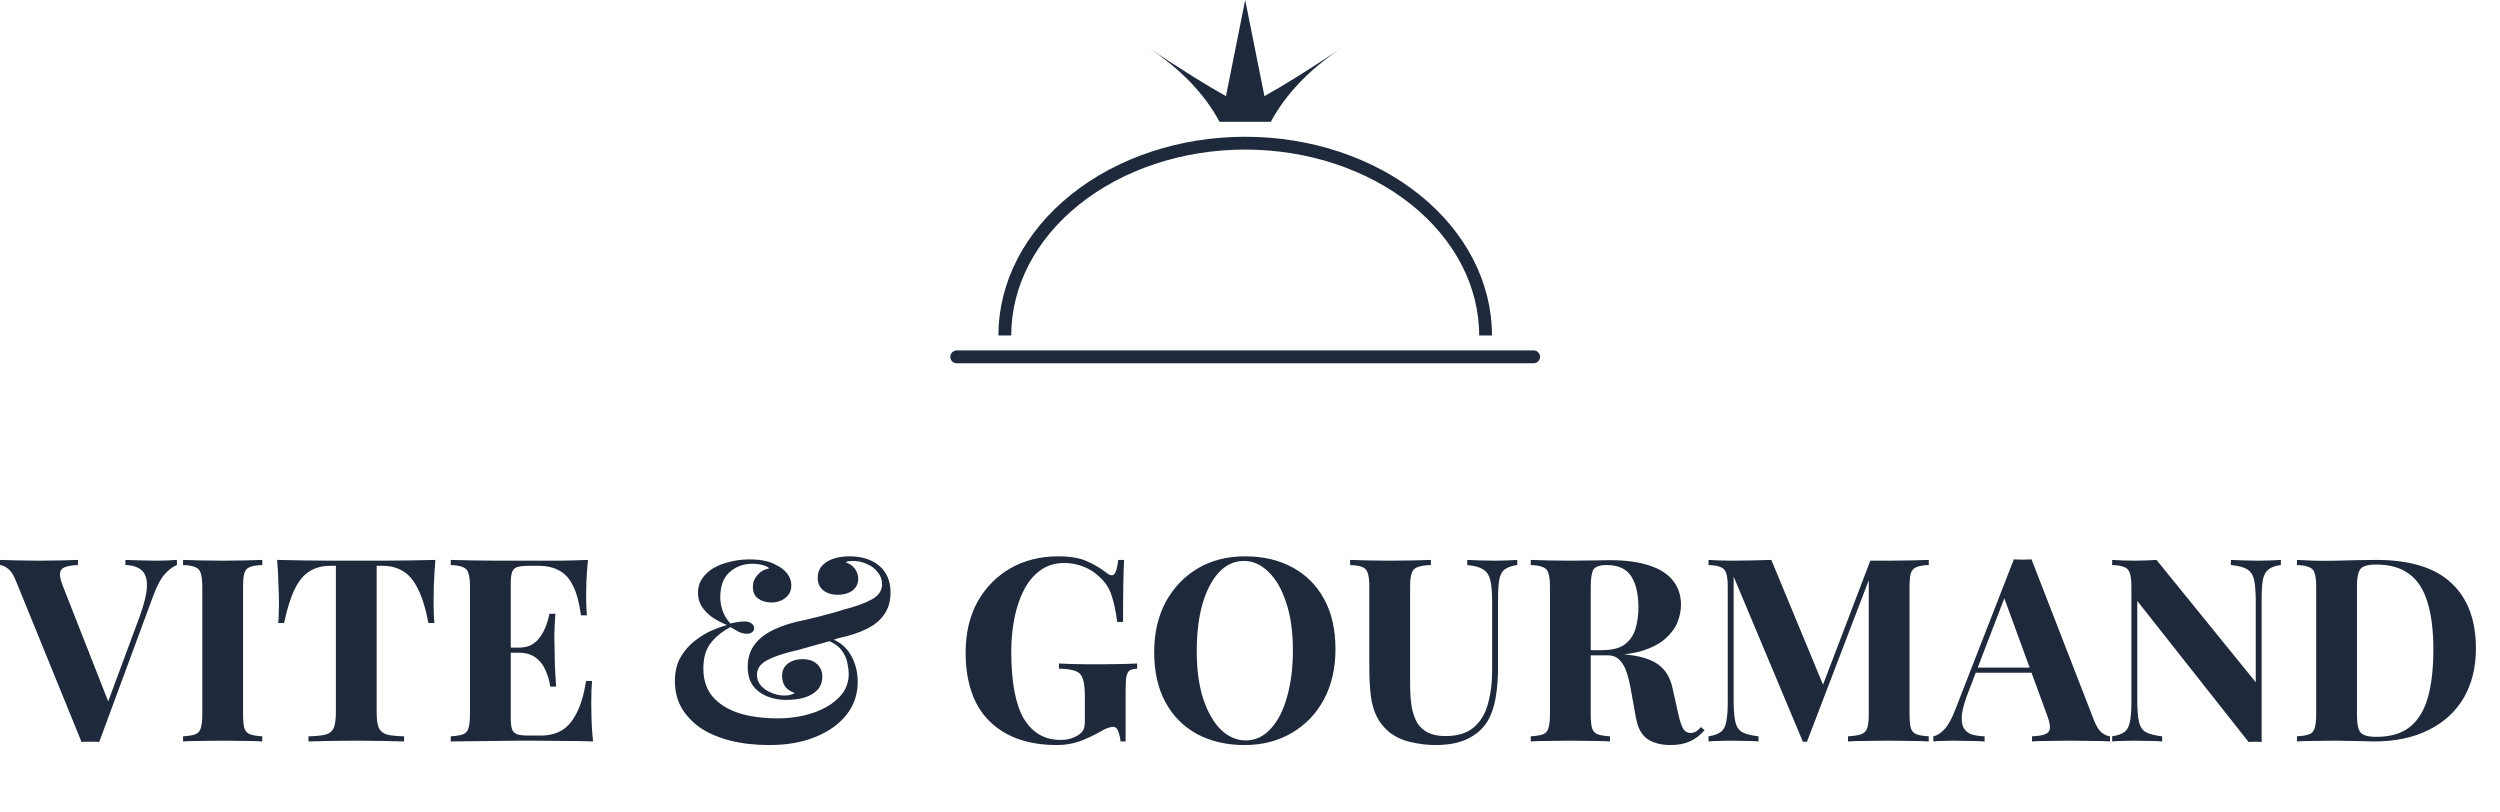
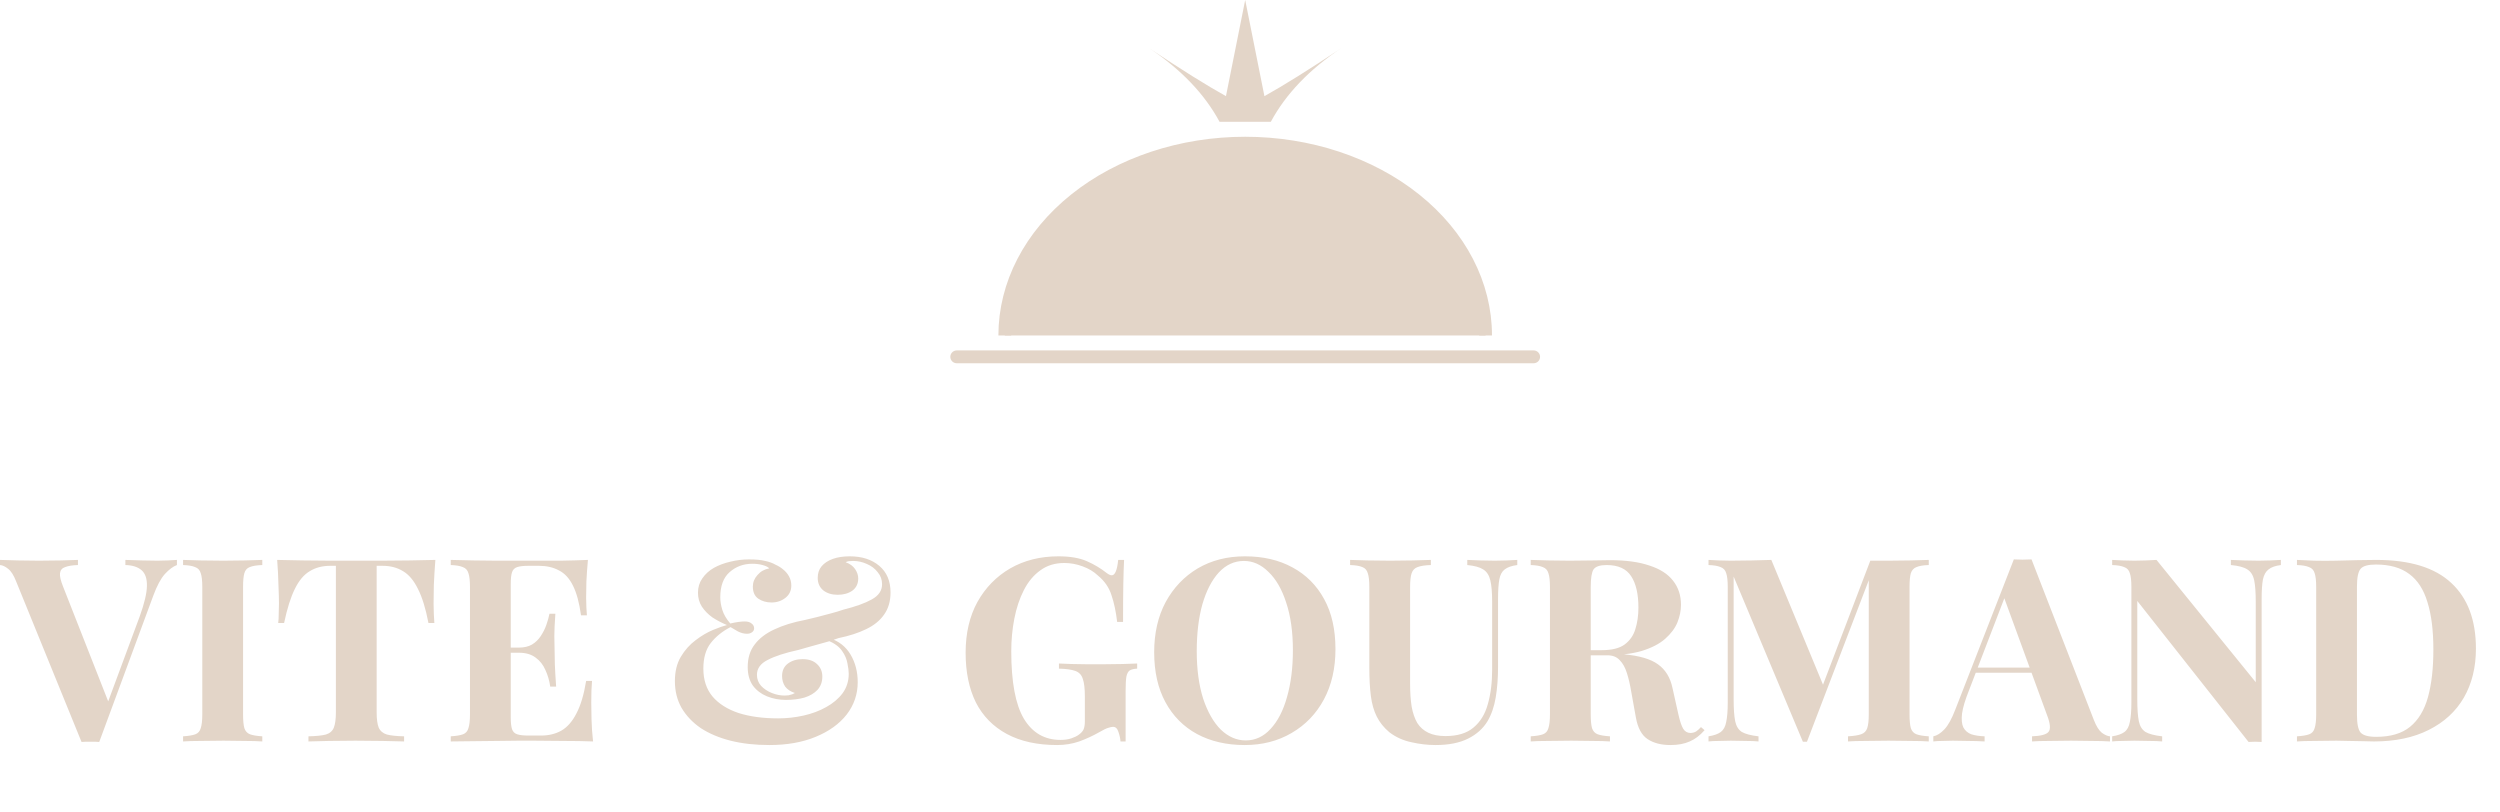
- <svg xmlns="http://www.w3.org/2000/svg" width="234" height="76" viewBox="0 0 234 76" fill="none">
-   <path d="M114.15 11.4C112.75 8.8 110.55 6.5 107.55 4.5C110.55 6.5 112.95 8 114.75 9C115.35 6 115.95 3 116.55 0C117.15 3 117.75 6 118.35 9C120.15 8 122.55 6.5 125.55 4.5C122.55 6.5 120.35 8.8 118.95 11.4H114.15Z" fill="#1E293B" />
-   <path d="M94.05 31.4C94.05 26.626 96.42 22.048 100.64 18.672C104.859 15.296 110.582 13.4 116.55 13.4C122.517 13.4 128.24 15.296 132.46 18.672C136.679 22.048 139.05 26.626 139.05 31.4" stroke="#1E293B" stroke-width="1.2" />
-   <path d="M89.55 33.4H143.55" stroke="#1E293B" stroke-width="1.2" stroke-linecap="round" />
-   <path d="M16.56 52.408V52.888C16.208 53.016 15.832 53.296 15.432 53.728C15.048 54.16 14.688 54.832 14.352 55.744L9.288 69.448C9.16 69.432 9.024 69.424 8.88 69.424C8.736 69.424 8.592 69.424 8.448 69.424C8.32 69.424 8.184 69.424 8.04 69.424C7.896 69.424 7.76 69.432 7.632 69.448L1.512 54.424C1.288 53.848 1.04 53.456 0.768 53.248C0.496 53.024 0.24 52.904 -3.61353e-05 52.888V52.408C0.48 52.424 1.04 52.44 1.68 52.456C2.336 52.472 2.992 52.48 3.648 52.48C4.384 52.48 5.072 52.472 5.712 52.456C6.368 52.44 6.896 52.424 7.296 52.408V52.888C6.784 52.904 6.384 52.968 6.096 53.08C5.808 53.176 5.648 53.368 5.616 53.656C5.584 53.928 5.68 54.344 5.904 54.904L10.272 66.016L9.768 66.616L13.08 57.688C13.512 56.488 13.736 55.544 13.752 54.856C13.768 54.168 13.6 53.672 13.248 53.368C12.896 53.064 12.392 52.904 11.736 52.888V52.408C12.28 52.424 12.792 52.44 13.272 52.456C13.752 52.472 14.24 52.48 14.736 52.48C15.088 52.48 15.416 52.472 15.72 52.456C16.04 52.44 16.32 52.424 16.56 52.408ZM24.551 52.408V52.888C24.039 52.904 23.647 52.968 23.375 53.08C23.119 53.176 22.951 53.368 22.871 53.656C22.791 53.928 22.751 54.36 22.751 54.952V66.856C22.751 67.432 22.791 67.864 22.871 68.152C22.967 68.44 23.143 68.632 23.399 68.728C23.655 68.824 24.039 68.888 24.551 68.92V69.4C24.119 69.368 23.575 69.352 22.919 69.352C22.263 69.336 21.599 69.328 20.927 69.328C20.143 69.328 19.415 69.336 18.743 69.352C18.087 69.352 17.551 69.368 17.135 69.4V68.92C17.647 68.888 18.031 68.824 18.287 68.728C18.543 68.632 18.711 68.44 18.791 68.152C18.887 67.864 18.935 67.432 18.935 66.856V54.952C18.935 54.36 18.887 53.928 18.791 53.656C18.711 53.368 18.535 53.176 18.263 53.08C18.007 52.968 17.631 52.904 17.135 52.888V52.408C17.551 52.424 18.087 52.44 18.743 52.456C19.415 52.472 20.143 52.48 20.927 52.48C21.599 52.48 22.263 52.472 22.919 52.456C23.575 52.44 24.119 52.424 24.551 52.408ZM40.751 52.408C40.687 53.224 40.639 54.008 40.607 54.76C40.591 55.512 40.583 56.088 40.583 56.488C40.583 56.84 40.591 57.176 40.607 57.496C40.623 57.816 40.639 58.088 40.655 58.312H40.103C39.847 56.968 39.519 55.904 39.119 55.12C38.735 54.336 38.271 53.784 37.727 53.464C37.183 53.128 36.543 52.96 35.807 52.96H35.255V66.664C35.255 67.304 35.319 67.784 35.447 68.104C35.591 68.424 35.847 68.64 36.215 68.752C36.583 68.848 37.119 68.904 37.823 68.92V69.4C37.327 69.384 36.663 69.368 35.831 69.352C35.015 69.336 34.159 69.328 33.263 69.328C32.383 69.328 31.551 69.336 30.767 69.352C29.983 69.368 29.351 69.384 28.871 69.4V68.92C29.591 68.904 30.135 68.848 30.503 68.752C30.871 68.64 31.119 68.424 31.247 68.104C31.375 67.784 31.439 67.304 31.439 66.664V52.96H30.911C30.175 52.96 29.535 53.128 28.991 53.464C28.447 53.784 27.983 54.336 27.599 55.12C27.215 55.888 26.879 56.952 26.591 58.312H26.039C26.071 58.088 26.087 57.816 26.087 57.496C26.103 57.176 26.111 56.84 26.111 56.488C26.111 56.088 26.095 55.512 26.063 54.76C26.047 54.008 26.007 53.224 25.943 52.408C26.679 52.424 27.479 52.44 28.343 52.456C29.223 52.472 30.103 52.48 30.983 52.48C31.863 52.48 32.655 52.48 33.359 52.48C34.079 52.48 34.871 52.48 35.735 52.48C36.615 52.48 37.495 52.472 38.375 52.456C39.255 52.44 40.047 52.424 40.751 52.408ZM55.03 52.408C54.966 53.112 54.918 53.792 54.886 54.448C54.87 55.104 54.862 55.608 54.862 55.96C54.862 56.28 54.87 56.584 54.886 56.872C54.902 57.16 54.918 57.4 54.934 57.592H54.382C54.222 56.424 53.974 55.504 53.638 54.832C53.302 54.144 52.862 53.664 52.318 53.392C51.79 53.104 51.166 52.96 50.446 52.96H49.462C48.998 52.96 48.646 53 48.406 53.08C48.166 53.16 48.006 53.32 47.926 53.56C47.846 53.8 47.806 54.168 47.806 54.664V67.144C47.806 67.64 47.846 68.008 47.926 68.248C48.006 68.488 48.166 68.648 48.406 68.728C48.646 68.808 48.998 68.848 49.462 68.848H50.638C51.358 68.848 51.99 68.696 52.534 68.392C53.094 68.072 53.566 67.536 53.95 66.784C54.35 66.032 54.654 65.016 54.862 63.736H55.414C55.366 64.248 55.342 64.92 55.342 65.752C55.342 66.12 55.35 66.64 55.366 67.312C55.382 67.984 55.43 68.68 55.51 69.4C54.694 69.368 53.774 69.352 52.75 69.352C51.726 69.336 50.814 69.328 50.014 69.328C49.614 69.328 49.102 69.328 48.478 69.328C47.854 69.328 47.182 69.336 46.462 69.352C45.742 69.352 45.014 69.36 44.278 69.376C43.542 69.376 42.846 69.384 42.19 69.4V68.92C42.702 68.888 43.086 68.824 43.342 68.728C43.598 68.632 43.766 68.44 43.846 68.152C43.942 67.864 43.99 67.432 43.99 66.856V54.952C43.99 54.36 43.942 53.928 43.846 53.656C43.766 53.368 43.59 53.176 43.318 53.08C43.062 52.968 42.686 52.904 42.19 52.888V52.408C42.846 52.424 43.542 52.44 44.278 52.456C45.014 52.456 45.742 52.464 46.462 52.48C47.182 52.48 47.854 52.48 48.478 52.48C49.102 52.48 49.614 52.48 50.014 52.48C50.75 52.48 51.582 52.48 52.51 52.48C53.454 52.464 54.294 52.44 55.03 52.408ZM51.286 60.616C51.286 60.616 51.286 60.696 51.286 60.856C51.286 61.016 51.286 61.096 51.286 61.096H47.086C47.086 61.096 47.086 61.016 47.086 60.856C47.086 60.696 47.086 60.616 47.086 60.616H51.286ZM51.982 57.448C51.918 58.36 51.886 59.056 51.886 59.536C51.902 60.016 51.91 60.456 51.91 60.856C51.91 61.256 51.918 61.696 51.934 62.176C51.95 62.656 51.99 63.352 52.054 64.264H51.502C51.422 63.704 51.27 63.184 51.046 62.704C50.838 62.224 50.534 61.84 50.134 61.552C49.734 61.248 49.214 61.096 48.574 61.096V60.616C49.054 60.616 49.462 60.52 49.798 60.328C50.134 60.12 50.406 59.856 50.614 59.536C50.838 59.2 51.014 58.848 51.142 58.48C51.27 58.112 51.366 57.768 51.43 57.448H51.982ZM70.106 52.36C70.73 52.36 71.234 52.408 71.618 52.504C72.002 52.584 72.33 52.704 72.602 52.864C72.858 52.976 73.09 53.12 73.298 53.296C73.522 53.472 73.706 53.688 73.85 53.944C73.994 54.2 74.066 54.488 74.066 54.808C74.066 55.288 73.882 55.672 73.514 55.96C73.146 56.248 72.714 56.392 72.218 56.392C71.738 56.392 71.322 56.272 70.97 56.032C70.634 55.792 70.466 55.416 70.466 54.904C70.466 54.504 70.61 54.144 70.898 53.824C71.186 53.488 71.554 53.28 72.002 53.2C71.89 53.072 71.682 52.968 71.378 52.888C71.09 52.808 70.77 52.768 70.418 52.768C69.586 52.768 68.874 53.032 68.282 53.56C67.706 54.072 67.418 54.856 67.418 55.912C67.418 56.28 67.482 56.672 67.61 57.088C67.738 57.504 67.986 57.928 68.354 58.36C68.626 58.296 68.874 58.248 69.098 58.216C69.338 58.184 69.538 58.168 69.698 58.168C69.986 58.168 70.202 58.232 70.346 58.36C70.506 58.472 70.586 58.624 70.586 58.816C70.586 58.96 70.522 59.08 70.394 59.176C70.266 59.272 70.106 59.32 69.914 59.32C69.642 59.32 69.362 59.248 69.074 59.104C68.786 58.944 68.554 58.808 68.378 58.696C67.626 59.08 67.01 59.576 66.53 60.184C66.066 60.776 65.834 61.576 65.834 62.584C65.834 63.64 66.122 64.512 66.698 65.2C67.274 65.872 68.082 66.384 69.122 66.736C70.178 67.072 71.418 67.24 72.842 67.24C73.642 67.24 74.434 67.152 75.218 66.976C76.002 66.8 76.706 66.536 77.33 66.184C77.97 65.832 78.482 65.4 78.866 64.888C79.25 64.36 79.442 63.752 79.442 63.064C79.442 62.808 79.402 62.488 79.322 62.104C79.258 61.704 79.09 61.312 78.818 60.928C78.546 60.528 78.098 60.2 77.474 59.944L77.642 59.728C78.506 60 79.162 60.512 79.61 61.264C80.058 62.016 80.282 62.88 80.282 63.856C80.282 64.976 79.938 65.984 79.25 66.88C78.562 67.76 77.594 68.456 76.346 68.968C75.114 69.48 73.666 69.736 72.002 69.736C70.674 69.736 69.466 69.6 68.378 69.328C67.306 69.056 66.378 68.664 65.594 68.152C64.826 67.624 64.226 66.992 63.794 66.256C63.378 65.52 63.17 64.688 63.17 63.76C63.17 62.864 63.354 62.104 63.722 61.48C64.106 60.84 64.57 60.32 65.114 59.92C65.658 59.504 66.202 59.184 66.746 58.96C67.29 58.736 67.722 58.584 68.042 58.504C67.546 58.296 67.09 58.056 66.674 57.784C66.274 57.496 65.946 57.16 65.69 56.776C65.45 56.392 65.33 55.96 65.33 55.48C65.33 54.968 65.466 54.52 65.738 54.136C66.01 53.736 66.37 53.408 66.818 53.152C67.282 52.896 67.794 52.704 68.354 52.576C68.93 52.432 69.514 52.36 70.106 52.36ZM79.538 52.072C80.674 52.072 81.594 52.368 82.298 52.96C83.002 53.552 83.354 54.384 83.354 55.456C83.354 56.272 83.154 56.96 82.754 57.52C82.37 58.08 81.81 58.536 81.074 58.888C80.354 59.24 79.49 59.52 78.482 59.728C78.258 59.808 77.978 59.904 77.642 60.016C77.306 60.112 76.962 60.208 76.61 60.304C76.258 60.4 75.914 60.496 75.578 60.592C75.258 60.688 74.978 60.768 74.738 60.832C73.49 61.104 72.53 61.416 71.858 61.768C71.186 62.104 70.85 62.568 70.85 63.16C70.85 63.56 70.978 63.904 71.234 64.192C71.506 64.48 71.842 64.704 72.242 64.864C72.642 65.024 73.042 65.104 73.442 65.104C73.554 65.104 73.674 65.096 73.802 65.08C73.93 65.048 74.05 65.016 74.162 64.984C74.274 64.936 74.354 64.896 74.402 64.864C74.002 64.736 73.698 64.536 73.49 64.264C73.298 63.976 73.202 63.648 73.202 63.28C73.202 62.768 73.386 62.376 73.754 62.104C74.122 61.832 74.578 61.696 75.122 61.696C75.698 61.696 76.146 61.848 76.466 62.152C76.802 62.456 76.97 62.848 76.97 63.328C76.97 63.824 76.818 64.24 76.514 64.576C76.21 64.896 75.802 65.136 75.29 65.296C74.778 65.44 74.202 65.512 73.562 65.512C72.938 65.512 72.346 65.4 71.786 65.176C71.242 64.952 70.802 64.616 70.466 64.168C70.146 63.704 69.986 63.128 69.986 62.44C69.986 61.592 70.202 60.888 70.634 60.328C71.066 59.752 71.682 59.28 72.482 58.912C73.298 58.528 74.258 58.232 75.362 58.024C75.698 57.944 76.066 57.856 76.466 57.76C76.882 57.648 77.306 57.536 77.738 57.424C78.17 57.312 78.57 57.192 78.938 57.064C80.09 56.776 80.978 56.456 81.602 56.104C82.242 55.752 82.562 55.28 82.562 54.688C82.562 54.256 82.426 53.88 82.154 53.56C81.898 53.224 81.562 52.968 81.146 52.792C80.73 52.6 80.298 52.504 79.85 52.504C79.706 52.504 79.57 52.512 79.442 52.528C79.33 52.544 79.234 52.576 79.154 52.624C79.554 52.768 79.85 52.984 80.042 53.272C80.234 53.56 80.33 53.848 80.33 54.136C80.33 54.632 80.146 55.016 79.778 55.288C79.41 55.544 78.954 55.672 78.41 55.672C77.866 55.672 77.418 55.536 77.066 55.264C76.714 54.976 76.538 54.584 76.538 54.088C76.538 53.656 76.658 53.296 76.898 53.008C77.154 52.704 77.506 52.472 77.954 52.312C78.402 52.152 78.93 52.072 79.538 52.072ZM99.07 52.072C100.158 52.072 101.046 52.224 101.734 52.528C102.422 52.832 103.038 53.2 103.582 53.632C103.774 53.776 103.934 53.848 104.062 53.848C104.366 53.848 104.566 53.368 104.662 52.408H105.214C105.182 53.032 105.158 53.792 105.142 54.688C105.126 55.568 105.118 56.744 105.118 58.216H104.566C104.454 57.256 104.278 56.424 104.038 55.72C103.814 55 103.39 54.384 102.766 53.872C102.382 53.504 101.902 53.216 101.326 53.008C100.766 52.8 100.198 52.696 99.623 52.696C98.743 52.696 97.99 52.928 97.367 53.392C96.743 53.84 96.231 54.456 95.831 55.24C95.43 56.024 95.135 56.912 94.942 57.904C94.751 58.88 94.654 59.896 94.654 60.952C94.654 63.832 95.046 65.936 95.831 67.264C96.63 68.592 97.775 69.256 99.263 69.256C99.647 69.256 99.983 69.208 100.27 69.112C100.558 69.016 100.79 68.904 100.966 68.776C101.19 68.616 101.342 68.448 101.422 68.272C101.502 68.08 101.542 67.832 101.542 67.528V65.176C101.542 64.44 101.478 63.896 101.35 63.544C101.238 63.176 101.006 62.928 100.654 62.8C100.302 62.672 99.79 62.6 99.118 62.584V62.104C99.454 62.12 99.855 62.136 100.318 62.152C100.798 62.152 101.294 62.16 101.806 62.176C102.318 62.176 102.79 62.176 103.222 62.176C103.894 62.176 104.51 62.168 105.07 62.152C105.63 62.136 106.086 62.12 106.438 62.104V62.584C106.134 62.6 105.902 62.656 105.742 62.752C105.598 62.848 105.494 63.04 105.43 63.328C105.382 63.616 105.358 64.056 105.358 64.648V69.4H104.878C104.862 69.128 104.798 68.832 104.686 68.512C104.59 68.192 104.422 68.032 104.182 68.032C104.07 68.032 103.918 68.064 103.726 68.128C103.55 68.176 103.27 68.312 102.886 68.536C102.294 68.872 101.67 69.16 101.014 69.4C100.358 69.624 99.671 69.736 98.951 69.736C97.094 69.736 95.526 69.392 94.246 68.704C92.966 68.016 91.999 67.032 91.343 65.752C90.703 64.456 90.382 62.904 90.382 61.096C90.382 59.272 90.751 57.688 91.487 56.344C92.239 55 93.263 53.952 94.558 53.2C95.871 52.448 97.374 52.072 99.07 52.072ZM116.527 52.072C118.223 52.072 119.703 52.416 120.967 53.104C122.247 53.792 123.239 54.784 123.943 56.08C124.647 57.36 124.999 58.92 124.999 60.76C124.999 62.552 124.639 64.12 123.919 65.464C123.199 66.808 122.191 67.856 120.895 68.608C119.615 69.36 118.151 69.736 116.503 69.736C114.807 69.736 113.319 69.392 112.039 68.704C110.775 68.016 109.791 67.024 109.087 65.728C108.383 64.432 108.031 62.872 108.031 61.048C108.031 59.256 108.391 57.688 109.111 56.344C109.847 55 110.847 53.952 112.111 53.2C113.391 52.448 114.863 52.072 116.527 52.072ZM116.431 52.504C115.535 52.504 114.751 52.864 114.079 53.584C113.423 54.304 112.911 55.296 112.543 56.56C112.191 57.824 112.015 59.288 112.015 60.952C112.015 62.648 112.215 64.128 112.615 65.392C113.031 66.64 113.583 67.608 114.271 68.296C114.975 68.968 115.751 69.304 116.599 69.304C117.495 69.304 118.271 68.944 118.927 68.224C119.599 67.504 120.111 66.512 120.463 65.248C120.831 63.968 121.015 62.504 121.015 60.856C121.015 59.144 120.807 57.664 120.391 56.416C119.991 55.168 119.439 54.208 118.735 53.536C118.047 52.848 117.279 52.504 116.431 52.504ZM142.017 52.408V52.888C141.505 52.952 141.113 53.088 140.841 53.296C140.585 53.488 140.417 53.8 140.337 54.232C140.257 54.664 140.217 55.272 140.217 56.056V62.416C140.217 63.456 140.145 64.408 140.001 65.272C139.857 66.136 139.601 66.88 139.233 67.504C138.817 68.192 138.209 68.736 137.409 69.136C136.609 69.536 135.593 69.736 134.361 69.736C133.625 69.736 132.873 69.648 132.105 69.472C131.337 69.312 130.649 69 130.041 68.536C129.529 68.104 129.137 67.616 128.865 67.072C128.593 66.528 128.409 65.888 128.313 65.152C128.217 64.4 128.169 63.512 128.169 62.488V54.952C128.169 54.36 128.121 53.928 128.025 53.656C127.945 53.368 127.777 53.176 127.521 53.08C127.265 52.968 126.881 52.904 126.369 52.888V52.408C126.769 52.424 127.305 52.44 127.977 52.456C128.665 52.472 129.377 52.48 130.113 52.48C130.849 52.48 131.553 52.472 132.225 52.456C132.913 52.44 133.481 52.424 133.929 52.408V52.888C133.385 52.904 132.969 52.968 132.681 53.08C132.409 53.176 132.225 53.368 132.129 53.656C132.033 53.928 131.985 54.36 131.985 54.952V64C131.985 64.8 132.033 65.512 132.129 66.136C132.241 66.744 132.417 67.256 132.657 67.672C132.913 68.072 133.257 68.376 133.689 68.584C134.121 68.792 134.657 68.896 135.297 68.896C136.417 68.896 137.289 68.632 137.913 68.104C138.553 67.576 139.001 66.848 139.257 65.92C139.529 64.976 139.665 63.896 139.665 62.68V56.344C139.665 55.464 139.609 54.792 139.497 54.328C139.385 53.848 139.161 53.504 138.825 53.296C138.505 53.088 138.009 52.952 137.337 52.888V52.408C137.641 52.424 138.041 52.44 138.537 52.456C139.033 52.472 139.497 52.48 139.929 52.48C140.313 52.48 140.689 52.472 141.057 52.456C141.441 52.44 141.761 52.424 142.017 52.408ZM143.276 52.408C143.676 52.424 144.212 52.44 144.884 52.456C145.572 52.472 146.252 52.48 146.924 52.48C147.692 52.48 148.436 52.472 149.156 52.456C149.876 52.44 150.388 52.432 150.692 52.432C152.18 52.432 153.412 52.6 154.388 52.936C155.38 53.256 156.116 53.728 156.596 54.352C157.092 54.976 157.34 55.728 157.34 56.608C157.34 57.152 157.228 57.704 157.004 58.264C156.78 58.808 156.396 59.32 155.852 59.8C155.324 60.264 154.596 60.64 153.668 60.928C152.74 61.2 151.572 61.336 150.164 61.336H147.86V60.856H149.924C150.868 60.856 151.58 60.68 152.06 60.328C152.556 59.96 152.892 59.48 153.068 58.888C153.26 58.28 153.356 57.608 153.356 56.872C153.356 55.608 153.132 54.632 152.684 53.944C152.236 53.24 151.468 52.888 150.38 52.888C149.756 52.888 149.348 53.024 149.156 53.296C148.98 53.568 148.892 54.12 148.892 54.952V66.856C148.892 67.432 148.932 67.864 149.012 68.152C149.108 68.44 149.284 68.632 149.54 68.728C149.796 68.824 150.18 68.888 150.692 68.92V69.4C150.26 69.368 149.716 69.352 149.06 69.352C148.404 69.336 147.74 69.328 147.068 69.328C146.3 69.328 145.572 69.336 144.884 69.352C144.212 69.352 143.676 69.368 143.276 69.4V68.92C143.788 68.888 144.172 68.824 144.428 68.728C144.684 68.632 144.852 68.44 144.932 68.152C145.028 67.864 145.076 67.432 145.076 66.856V54.952C145.076 54.36 145.028 53.928 144.932 53.656C144.852 53.368 144.676 53.176 144.404 53.08C144.148 52.968 143.772 52.904 143.276 52.888V52.408ZM147.812 60.928C148.5 60.944 149.092 60.976 149.588 61.024C150.1 61.072 150.548 61.12 150.932 61.168C151.316 61.2 151.66 61.224 151.964 61.24C153.42 61.368 154.492 61.68 155.18 62.176C155.884 62.672 156.34 63.416 156.548 64.408L157.1 66.88C157.244 67.52 157.396 67.968 157.556 68.224C157.716 68.48 157.948 68.608 158.252 68.608C158.46 68.592 158.628 68.544 158.756 68.464C158.9 68.368 159.052 68.232 159.212 68.056L159.548 68.344C159.116 68.84 158.652 69.192 158.156 69.4C157.66 69.624 157.06 69.736 156.356 69.736C155.492 69.736 154.78 69.552 154.22 69.184C153.66 68.816 153.292 68.136 153.116 67.144L152.684 64.744C152.572 64.072 152.436 63.488 152.276 62.992C152.116 62.48 151.892 62.08 151.604 61.792C151.332 61.488 150.948 61.336 150.452 61.336H147.86L147.812 60.928ZM180.533 52.408V52.888C180.021 52.904 179.637 52.968 179.381 53.08C179.125 53.176 178.949 53.368 178.853 53.656C178.773 53.928 178.733 54.36 178.733 54.952V66.856C178.733 67.432 178.773 67.864 178.853 68.152C178.949 68.44 179.125 68.632 179.381 68.728C179.637 68.824 180.021 68.888 180.533 68.92V69.4C180.085 69.368 179.517 69.352 178.829 69.352C178.157 69.336 177.469 69.328 176.765 69.328C175.997 69.328 175.277 69.336 174.605 69.352C173.933 69.352 173.389 69.368 172.973 69.4V68.92C173.517 68.888 173.925 68.824 174.197 68.728C174.485 68.632 174.677 68.44 174.773 68.152C174.869 67.864 174.917 67.432 174.917 66.856V53.872H175.085L169.133 69.424H168.749L162.269 53.968V65.464C162.269 66.344 162.317 67.024 162.413 67.504C162.509 67.968 162.717 68.304 163.037 68.512C163.373 68.704 163.893 68.84 164.597 68.92V69.4C164.293 69.368 163.893 69.352 163.397 69.352C162.901 69.336 162.437 69.328 162.005 69.328C161.637 69.328 161.261 69.336 160.877 69.352C160.493 69.352 160.173 69.368 159.917 69.4V68.92C160.429 68.84 160.813 68.704 161.069 68.512C161.325 68.32 161.493 68.008 161.573 67.576C161.669 67.128 161.717 66.52 161.717 65.752V54.952C161.717 54.36 161.669 53.928 161.573 53.656C161.493 53.368 161.317 53.176 161.045 53.08C160.789 52.968 160.413 52.904 159.917 52.888V52.408C160.173 52.424 160.493 52.44 160.877 52.456C161.261 52.472 161.637 52.48 162.005 52.48C162.693 52.48 163.365 52.472 164.021 52.456C164.693 52.44 165.285 52.424 165.797 52.408L170.837 64.576L170.237 65.128L175.061 52.48C175.333 52.48 175.613 52.48 175.901 52.48C176.189 52.48 176.477 52.48 176.765 52.48C177.469 52.48 178.157 52.472 178.829 52.456C179.517 52.44 180.085 52.424 180.533 52.408ZM190.151 52.36L195.983 67.384C196.207 67.96 196.455 68.36 196.727 68.584C197.015 68.792 197.271 68.904 197.495 68.92V69.4C197.015 69.368 196.447 69.352 195.791 69.352C195.151 69.336 194.503 69.328 193.847 69.328C193.111 69.328 192.415 69.336 191.759 69.352C191.103 69.352 190.583 69.368 190.199 69.4V68.92C191.015 68.888 191.527 68.752 191.735 68.512C191.959 68.256 191.911 67.72 191.591 66.904L187.511 55.744L187.943 55.12L184.295 64.624C183.943 65.504 183.727 66.224 183.647 66.784C183.583 67.344 183.623 67.776 183.767 68.08C183.927 68.384 184.175 68.6 184.511 68.728C184.863 68.84 185.279 68.904 185.759 68.92V69.4C185.231 69.368 184.727 69.352 184.247 69.352C183.767 69.336 183.279 69.328 182.783 69.328C182.431 69.328 182.095 69.336 181.775 69.352C181.471 69.352 181.199 69.368 180.959 69.4V68.92C181.295 68.856 181.639 68.64 181.991 68.272C182.343 67.904 182.687 67.28 183.023 66.4L188.495 52.36C188.751 52.376 189.023 52.384 189.311 52.384C189.615 52.384 189.895 52.376 190.151 52.36ZM191.831 62.488V62.968H184.679L184.919 62.488H191.831ZM213.49 52.408V52.888C212.978 52.952 212.594 53.088 212.338 53.296C212.082 53.488 211.906 53.8 211.81 54.232C211.73 54.664 211.69 55.272 211.69 56.056V69.448C211.498 69.432 211.298 69.424 211.09 69.424C210.898 69.424 210.69 69.432 210.466 69.448L200.05 56.248V65.464C200.05 66.344 200.098 67.024 200.194 67.504C200.29 67.968 200.498 68.304 200.818 68.512C201.154 68.704 201.674 68.84 202.378 68.92V69.4C202.074 69.368 201.674 69.352 201.178 69.352C200.682 69.336 200.218 69.328 199.786 69.328C199.418 69.328 199.042 69.336 198.658 69.352C198.274 69.352 197.954 69.368 197.698 69.4V68.92C198.21 68.84 198.594 68.704 198.85 68.512C199.106 68.32 199.274 68.008 199.354 67.576C199.45 67.128 199.498 66.52 199.498 65.752V54.952C199.498 54.36 199.45 53.928 199.354 53.656C199.274 53.368 199.098 53.176 198.826 53.08C198.57 52.968 198.194 52.904 197.698 52.888V52.408C197.954 52.424 198.274 52.44 198.658 52.456C199.042 52.472 199.418 52.48 199.786 52.48C200.17 52.48 200.538 52.472 200.89 52.456C201.242 52.44 201.562 52.424 201.85 52.408L211.138 63.856V56.344C211.138 55.464 211.09 54.792 210.994 54.328C210.898 53.848 210.682 53.504 210.346 53.296C210.026 53.088 209.514 52.952 208.81 52.888V52.408C209.114 52.424 209.514 52.44 210.01 52.456C210.506 52.472 210.97 52.48 211.402 52.48C211.786 52.48 212.162 52.472 212.53 52.456C212.914 52.44 213.234 52.424 213.49 52.408ZM222.411 52.408C225.563 52.408 227.907 53.128 229.443 54.568C230.979 55.992 231.747 58.04 231.747 60.712C231.747 62.456 231.371 63.984 230.619 65.296C229.867 66.592 228.771 67.6 227.331 68.32C225.907 69.04 224.195 69.4 222.195 69.4C221.939 69.4 221.603 69.392 221.187 69.376C220.771 69.36 220.339 69.352 219.891 69.352C219.443 69.336 219.043 69.328 218.691 69.328C217.987 69.328 217.291 69.336 216.603 69.352C215.931 69.352 215.395 69.368 214.995 69.4V68.92C215.507 68.888 215.891 68.824 216.147 68.728C216.403 68.632 216.571 68.44 216.651 68.152C216.747 67.864 216.795 67.432 216.795 66.856V54.952C216.795 54.36 216.747 53.928 216.651 53.656C216.571 53.368 216.395 53.176 216.123 53.08C215.867 52.968 215.491 52.904 214.995 52.888V52.408C215.395 52.424 215.931 52.448 216.603 52.48C217.291 52.496 217.971 52.496 218.643 52.48C219.219 52.464 219.867 52.448 220.587 52.432C221.323 52.416 221.931 52.408 222.411 52.408ZM222.387 52.84C221.651 52.84 221.171 52.976 220.947 53.248C220.723 53.52 220.611 54.072 220.611 54.904V66.904C220.611 67.736 220.723 68.288 220.947 68.56C221.187 68.832 221.675 68.968 222.411 68.968C223.755 68.968 224.811 68.656 225.579 68.032C226.363 67.392 226.923 66.464 227.259 65.248C227.595 64.032 227.763 62.552 227.763 60.808C227.763 59.016 227.579 57.536 227.211 56.368C226.859 55.184 226.291 54.304 225.507 53.728C224.723 53.136 223.683 52.84 222.387 52.84Z" fill="#1E293B" />
+ <svg xmlns="http://www.w3.org/2000/svg" width="234" height="76" viewBox="0 0 234 76" fill="#E3D5C8">
+   <path d="M114.15 11.4C112.75 8.8 110.55 6.5 107.55 4.5C110.55 6.5 112.95 8 114.75 9C115.35 6 115.95 3 116.55 0C117.15 3 117.75 6 118.35 9C120.15 8 122.55 6.5 125.55 4.5C122.55 6.5 120.35 8.8 118.95 11.4H114.15Z" fill="#E3D5C8" />
+   <path d="M94.05 31.4C94.05 26.626 96.42 22.048 100.64 18.672C104.859 15.296 110.582 13.4 116.55 13.4C122.517 13.4 128.24 15.296 132.46 18.672C136.679 22.048 139.05 26.626 139.05 31.4" stroke="#E3D5C8" stroke-width="1.2" />
+   <path d="M89.55 33.4H143.55" stroke="#E3D5C8" stroke-width="1.2" stroke-linecap="round" />
+   <path d="M16.56 52.408V52.888C16.208 53.016 15.832 53.296 15.432 53.728C15.048 54.16 14.688 54.832 14.352 55.744L9.288 69.448C9.16 69.432 9.024 69.424 8.88 69.424C8.736 69.424 8.592 69.424 8.448 69.424C8.32 69.424 8.184 69.424 8.04 69.424C7.896 69.424 7.76 69.432 7.632 69.448L1.512 54.424C1.288 53.848 1.04 53.456 0.768 53.248C0.496 53.024 0.24 52.904 -3.61353e-05 52.888V52.408C0.48 52.424 1.04 52.44 1.68 52.456C2.336 52.472 2.992 52.48 3.648 52.48C4.384 52.48 5.072 52.472 5.712 52.456C6.368 52.44 6.896 52.424 7.296 52.408V52.888C6.784 52.904 6.384 52.968 6.096 53.08C5.808 53.176 5.648 53.368 5.616 53.656C5.584 53.928 5.68 54.344 5.904 54.904L10.272 66.016L9.768 66.616L13.08 57.688C13.512 56.488 13.736 55.544 13.752 54.856C13.768 54.168 13.6 53.672 13.248 53.368C12.896 53.064 12.392 52.904 11.736 52.888V52.408C12.28 52.424 12.792 52.44 13.272 52.456C13.752 52.472 14.24 52.48 14.736 52.48C15.088 52.48 15.416 52.472 15.72 52.456C16.04 52.44 16.32 52.424 16.56 52.408ZM24.551 52.408V52.888C24.039 52.904 23.647 52.968 23.375 53.08C23.119 53.176 22.951 53.368 22.871 53.656C22.791 53.928 22.751 54.36 22.751 54.952V66.856C22.751 67.432 22.791 67.864 22.871 68.152C22.967 68.44 23.143 68.632 23.399 68.728C23.655 68.824 24.039 68.888 24.551 68.92V69.4C24.119 69.368 23.575 69.352 22.919 69.352C22.263 69.336 21.599 69.328 20.927 69.328C20.143 69.328 19.415 69.336 18.743 69.352C18.087 69.352 17.551 69.368 17.135 69.4V68.92C17.647 68.888 18.031 68.824 18.287 68.728C18.543 68.632 18.711 68.44 18.791 68.152C18.887 67.864 18.935 67.432 18.935 66.856V54.952C18.935 54.36 18.887 53.928 18.791 53.656C18.711 53.368 18.535 53.176 18.263 53.08C18.007 52.968 17.631 52.904 17.135 52.888V52.408C17.551 52.424 18.087 52.44 18.743 52.456C19.415 52.472 20.143 52.48 20.927 52.48C21.599 52.48 22.263 52.472 22.919 52.456C23.575 52.44 24.119 52.424 24.551 52.408ZM40.751 52.408C40.687 53.224 40.639 54.008 40.607 54.76C40.591 55.512 40.583 56.088 40.583 56.488C40.583 56.84 40.591 57.176 40.607 57.496C40.623 57.816 40.639 58.088 40.655 58.312H40.103C39.847 56.968 39.519 55.904 39.119 55.12C38.735 54.336 38.271 53.784 37.727 53.464C37.183 53.128 36.543 52.96 35.807 52.96H35.255V66.664C35.255 67.304 35.319 67.784 35.447 68.104C35.591 68.424 35.847 68.64 36.215 68.752C36.583 68.848 37.119 68.904 37.823 68.92V69.4C37.327 69.384 36.663 69.368 35.831 69.352C35.015 69.336 34.159 69.328 33.263 69.328C32.383 69.328 31.551 69.336 30.767 69.352C29.983 69.368 29.351 69.384 28.871 69.4V68.92C29.591 68.904 30.135 68.848 30.503 68.752C30.871 68.64 31.119 68.424 31.247 68.104C31.375 67.784 31.439 67.304 31.439 66.664V52.96H30.911C30.175 52.96 29.535 53.128 28.991 53.464C28.447 53.784 27.983 54.336 27.599 55.12C27.215 55.888 26.879 56.952 26.591 58.312H26.039C26.071 58.088 26.087 57.816 26.087 57.496C26.103 57.176 26.111 56.84 26.111 56.488C26.111 56.088 26.095 55.512 26.063 54.76C26.047 54.008 26.007 53.224 25.943 52.408C26.679 52.424 27.479 52.44 28.343 52.456C29.223 52.472 30.103 52.48 30.983 52.48C31.863 52.48 32.655 52.48 33.359 52.48C34.079 52.48 34.871 52.48 35.735 52.48C36.615 52.48 37.495 52.472 38.375 52.456C39.255 52.44 40.047 52.424 40.751 52.408ZM55.03 52.408C54.966 53.112 54.918 53.792 54.886 54.448C54.87 55.104 54.862 55.608 54.862 55.96C54.862 56.28 54.87 56.584 54.886 56.872C54.902 57.16 54.918 57.4 54.934 57.592H54.382C54.222 56.424 53.974 55.504 53.638 54.832C53.302 54.144 52.862 53.664 52.318 53.392C51.79 53.104 51.166 52.96 50.446 52.96H49.462C48.998 52.96 48.646 53 48.406 53.08C48.166 53.16 48.006 53.32 47.926 53.56C47.846 53.8 47.806 54.168 47.806 54.664V67.144C47.806 67.64 47.846 68.008 47.926 68.248C48.006 68.488 48.166 68.648 48.406 68.728C48.646 68.808 48.998 68.848 49.462 68.848H50.638C51.358 68.848 51.99 68.696 52.534 68.392C53.094 68.072 53.566 67.536 53.95 66.784C54.35 66.032 54.654 65.016 54.862 63.736H55.414C55.366 64.248 55.342 64.92 55.342 65.752C55.342 66.12 55.35 66.64 55.366 67.312C55.382 67.984 55.43 68.68 55.51 69.4C54.694 69.368 53.774 69.352 52.75 69.352C51.726 69.336 50.814 69.328 50.014 69.328C49.614 69.328 49.102 69.328 48.478 69.328C47.854 69.328 47.182 69.336 46.462 69.352C45.742 69.352 45.014 69.36 44.278 69.376C43.542 69.376 42.846 69.384 42.19 69.4V68.92C42.702 68.888 43.086 68.824 43.342 68.728C43.598 68.632 43.766 68.44 43.846 68.152C43.942 67.864 43.99 67.432 43.99 66.856V54.952C43.99 54.36 43.942 53.928 43.846 53.656C43.766 53.368 43.59 53.176 43.318 53.08C43.062 52.968 42.686 52.904 42.19 52.888V52.408C42.846 52.424 43.542 52.44 44.278 52.456C45.014 52.456 45.742 52.464 46.462 52.48C47.182 52.48 47.854 52.48 48.478 52.48C49.102 52.48 49.614 52.48 50.014 52.48C50.75 52.48 51.582 52.48 52.51 52.48C53.454 52.464 54.294 52.44 55.03 52.408ZM51.286 60.616C51.286 60.616 51.286 60.696 51.286 60.856C51.286 61.016 51.286 61.096 51.286 61.096H47.086C47.086 61.096 47.086 61.016 47.086 60.856C47.086 60.696 47.086 60.616 47.086 60.616H51.286ZM51.982 57.448C51.918 58.36 51.886 59.056 51.886 59.536C51.902 60.016 51.91 60.456 51.91 60.856C51.91 61.256 51.918 61.696 51.934 62.176C51.95 62.656 51.99 63.352 52.054 64.264H51.502C51.422 63.704 51.27 63.184 51.046 62.704C50.838 62.224 50.534 61.84 50.134 61.552C49.734 61.248 49.214 61.096 48.574 61.096V60.616C49.054 60.616 49.462 60.52 49.798 60.328C50.134 60.12 50.406 59.856 50.614 59.536C50.838 59.2 51.014 58.848 51.142 58.48C51.27 58.112 51.366 57.768 51.43 57.448H51.982ZM70.106 52.36C70.73 52.36 71.234 52.408 71.618 52.504C72.002 52.584 72.33 52.704 72.602 52.864C72.858 52.976 73.09 53.12 73.298 53.296C73.522 53.472 73.706 53.688 73.85 53.944C73.994 54.2 74.066 54.488 74.066 54.808C74.066 55.288 73.882 55.672 73.514 55.96C73.146 56.248 72.714 56.392 72.218 56.392C71.738 56.392 71.322 56.272 70.97 56.032C70.634 55.792 70.466 55.416 70.466 54.904C70.466 54.504 70.61 54.144 70.898 53.824C71.186 53.488 71.554 53.28 72.002 53.2C71.89 53.072 71.682 52.968 71.378 52.888C71.09 52.808 70.77 52.768 70.418 52.768C69.586 52.768 68.874 53.032 68.282 53.56C67.706 54.072 67.418 54.856 67.418 55.912C67.418 56.28 67.482 56.672 67.61 57.088C67.738 57.504 67.986 57.928 68.354 58.36C68.626 58.296 68.874 58.248 69.098 58.216C69.338 58.184 69.538 58.168 69.698 58.168C69.986 58.168 70.202 58.232 70.346 58.36C70.506 58.472 70.586 58.624 70.586 58.816C70.586 58.96 70.522 59.08 70.394 59.176C70.266 59.272 70.106 59.32 69.914 59.32C69.642 59.32 69.362 59.248 69.074 59.104C68.786 58.944 68.554 58.808 68.378 58.696C67.626 59.08 67.01 59.576 66.53 60.184C66.066 60.776 65.834 61.576 65.834 62.584C65.834 63.64 66.122 64.512 66.698 65.2C67.274 65.872 68.082 66.384 69.122 66.736C70.178 67.072 71.418 67.24 72.842 67.24C73.642 67.24 74.434 67.152 75.218 66.976C76.002 66.8 76.706 66.536 77.33 66.184C77.97 65.832 78.482 65.4 78.866 64.888C79.25 64.36 79.442 63.752 79.442 63.064C79.442 62.808 79.402 62.488 79.322 62.104C79.258 61.704 79.09 61.312 78.818 60.928C78.546 60.528 78.098 60.2 77.474 59.944L77.642 59.728C78.506 60 79.162 60.512 79.61 61.264C80.058 62.016 80.282 62.88 80.282 63.856C80.282 64.976 79.938 65.984 79.25 66.88C78.562 67.76 77.594 68.456 76.346 68.968C75.114 69.48 73.666 69.736 72.002 69.736C70.674 69.736 69.466 69.6 68.378 69.328C67.306 69.056 66.378 68.664 65.594 68.152C64.826 67.624 64.226 66.992 63.794 66.256C63.378 65.52 63.17 64.688 63.17 63.76C63.17 62.864 63.354 62.104 63.722 61.48C64.106 60.84 64.57 60.32 65.114 59.92C65.658 59.504 66.202 59.184 66.746 58.96C67.29 58.736 67.722 58.584 68.042 58.504C67.546 58.296 67.09 58.056 66.674 57.784C66.274 57.496 65.946 57.16 65.69 56.776C65.45 56.392 65.33 55.96 65.33 55.48C65.33 54.968 65.466 54.52 65.738 54.136C66.01 53.736 66.37 53.408 66.818 53.152C67.282 52.896 67.794 52.704 68.354 52.576C68.93 52.432 69.514 52.36 70.106 52.36ZM79.538 52.072C80.674 52.072 81.594 52.368 82.298 52.96C83.002 53.552 83.354 54.384 83.354 55.456C83.354 56.272 83.154 56.96 82.754 57.52C82.37 58.08 81.81 58.536 81.074 58.888C80.354 59.24 79.49 59.52 78.482 59.728C78.258 59.808 77.978 59.904 77.642 60.016C77.306 60.112 76.962 60.208 76.61 60.304C76.258 60.4 75.914 60.496 75.578 60.592C75.258 60.688 74.978 60.768 74.738 60.832C73.49 61.104 72.53 61.416 71.858 61.768C71.186 62.104 70.85 62.568 70.85 63.16C70.85 63.56 70.978 63.904 71.234 64.192C71.506 64.48 71.842 64.704 72.242 64.864C72.642 65.024 73.042 65.104 73.442 65.104C73.554 65.104 73.674 65.096 73.802 65.08C73.93 65.048 74.05 65.016 74.162 64.984C74.274 64.936 74.354 64.896 74.402 64.864C74.002 64.736 73.698 64.536 73.49 64.264C73.298 63.976 73.202 63.648 73.202 63.28C73.202 62.768 73.386 62.376 73.754 62.104C74.122 61.832 74.578 61.696 75.122 61.696C75.698 61.696 76.146 61.848 76.466 62.152C76.802 62.456 76.97 62.848 76.97 63.328C76.97 63.824 76.818 64.24 76.514 64.576C76.21 64.896 75.802 65.136 75.29 65.296C74.778 65.44 74.202 65.512 73.562 65.512C72.938 65.512 72.346 65.4 71.786 65.176C71.242 64.952 70.802 64.616 70.466 64.168C70.146 63.704 69.986 63.128 69.986 62.44C69.986 61.592 70.202 60.888 70.634 60.328C71.066 59.752 71.682 59.28 72.482 58.912C73.298 58.528 74.258 58.232 75.362 58.024C75.698 57.944 76.066 57.856 76.466 57.76C76.882 57.648 77.306 57.536 77.738 57.424C78.17 57.312 78.57 57.192 78.938 57.064C80.09 56.776 80.978 56.456 81.602 56.104C82.242 55.752 82.562 55.28 82.562 54.688C82.562 54.256 82.426 53.88 82.154 53.56C81.898 53.224 81.562 52.968 81.146 52.792C80.73 52.6 80.298 52.504 79.85 52.504C79.706 52.504 79.57 52.512 79.442 52.528C79.33 52.544 79.234 52.576 79.154 52.624C79.554 52.768 79.85 52.984 80.042 53.272C80.234 53.56 80.33 53.848 80.33 54.136C80.33 54.632 80.146 55.016 79.778 55.288C79.41 55.544 78.954 55.672 78.41 55.672C77.866 55.672 77.418 55.536 77.066 55.264C76.714 54.976 76.538 54.584 76.538 54.088C76.538 53.656 76.658 53.296 76.898 53.008C77.154 52.704 77.506 52.472 77.954 52.312C78.402 52.152 78.93 52.072 79.538 52.072ZM99.07 52.072C100.158 52.072 101.046 52.224 101.734 52.528C102.422 52.832 103.038 53.2 103.582 53.632C103.774 53.776 103.934 53.848 104.062 53.848C104.366 53.848 104.566 53.368 104.662 52.408H105.214C105.182 53.032 105.158 53.792 105.142 54.688C105.126 55.568 105.118 56.744 105.118 58.216H104.566C104.454 57.256 104.278 56.424 104.038 55.72C103.814 55 103.39 54.384 102.766 53.872C102.382 53.504 101.902 53.216 101.326 53.008C100.766 52.8 100.198 52.696 99.623 52.696C98.743 52.696 97.99 52.928 97.367 53.392C96.743 53.84 96.231 54.456 95.831 55.24C95.43 56.024 95.135 56.912 94.942 57.904C94.751 58.88 94.654 59.896 94.654 60.952C94.654 63.832 95.046 65.936 95.831 67.264C96.63 68.592 97.775 69.256 99.263 69.256C99.647 69.256 99.983 69.208 100.27 69.112C100.558 69.016 100.79 68.904 100.966 68.776C101.19 68.616 101.342 68.448 101.422 68.272C101.502 68.08 101.542 67.832 101.542 67.528V65.176C101.542 64.44 101.478 63.896 101.35 63.544C101.238 63.176 101.006 62.928 100.654 62.8C100.302 62.672 99.79 62.6 99.118 62.584V62.104C99.454 62.12 99.855 62.136 100.318 62.152C100.798 62.152 101.294 62.16 101.806 62.176C102.318 62.176 102.79 62.176 103.222 62.176C103.894 62.176 104.51 62.168 105.07 62.152C105.63 62.136 106.086 62.12 106.438 62.104V62.584C106.134 62.6 105.902 62.656 105.742 62.752C105.598 62.848 105.494 63.04 105.43 63.328C105.382 63.616 105.358 64.056 105.358 64.648V69.4H104.878C104.862 69.128 104.798 68.832 104.686 68.512C104.59 68.192 104.422 68.032 104.182 68.032C104.07 68.032 103.918 68.064 103.726 68.128C103.55 68.176 103.27 68.312 102.886 68.536C102.294 68.872 101.67 69.16 101.014 69.4C100.358 69.624 99.671 69.736 98.951 69.736C97.094 69.736 95.526 69.392 94.246 68.704C92.966 68.016 91.999 67.032 91.343 65.752C90.703 64.456 90.382 62.904 90.382 61.096C90.382 59.272 90.751 57.688 91.487 56.344C92.239 55 93.263 53.952 94.558 53.2C95.871 52.448 97.374 52.072 99.07 52.072ZM116.527 52.072C118.223 52.072 119.703 52.416 120.967 53.104C122.247 53.792 123.239 54.784 123.943 56.08C124.647 57.36 124.999 58.92 124.999 60.76C124.999 62.552 124.639 64.12 123.919 65.464C123.199 66.808 122.191 67.856 120.895 68.608C119.615 69.36 118.151 69.736 116.503 69.736C114.807 69.736 113.319 69.392 112.039 68.704C110.775 68.016 109.791 67.024 109.087 65.728C108.383 64.432 108.031 62.872 108.031 61.048C108.031 59.256 108.391 57.688 109.111 56.344C109.847 55 110.847 53.952 112.111 53.2C113.391 52.448 114.863 52.072 116.527 52.072ZM116.431 52.504C115.535 52.504 114.751 52.864 114.079 53.584C113.423 54.304 112.911 55.296 112.543 56.56C112.191 57.824 112.015 59.288 112.015 60.952C112.015 62.648 112.215 64.128 112.615 65.392C113.031 66.64 113.583 67.608 114.271 68.296C114.975 68.968 115.751 69.304 116.599 69.304C117.495 69.304 118.271 68.944 118.927 68.224C119.599 67.504 120.111 66.512 120.463 65.248C120.831 63.968 121.015 62.504 121.015 60.856C121.015 59.144 120.807 57.664 120.391 56.416C119.991 55.168 119.439 54.208 118.735 53.536C118.047 52.848 117.279 52.504 116.431 52.504ZM142.017 52.408V52.888C141.505 52.952 141.113 53.088 140.841 53.296C140.585 53.488 140.417 53.8 140.337 54.232C140.257 54.664 140.217 55.272 140.217 56.056V62.416C140.217 63.456 140.145 64.408 140.001 65.272C139.857 66.136 139.601 66.88 139.233 67.504C138.817 68.192 138.209 68.736 137.409 69.136C136.609 69.536 135.593 69.736 134.361 69.736C133.625 69.736 132.873 69.648 132.105 69.472C131.337 69.312 130.649 69 130.041 68.536C129.529 68.104 129.137 67.616 128.865 67.072C128.593 66.528 128.409 65.888 128.313 65.152C128.217 64.4 128.169 63.512 128.169 62.488V54.952C128.169 54.36 128.121 53.928 128.025 53.656C127.945 53.368 127.777 53.176 127.521 53.08C127.265 52.968 126.881 52.904 126.369 52.888V52.408C126.769 52.424 127.305 52.44 127.977 52.456C128.665 52.472 129.377 52.48 130.113 52.48C130.849 52.48 131.553 52.472 132.225 52.456C132.913 52.44 133.481 52.424 133.929 52.408V52.888C133.385 52.904 132.969 52.968 132.681 53.08C132.409 53.176 132.225 53.368 132.129 53.656C132.033 53.928 131.985 54.36 131.985 54.952V64C131.985 64.8 132.033 65.512 132.129 66.136C132.241 66.744 132.417 67.256 132.657 67.672C132.913 68.072 133.257 68.376 133.689 68.584C134.121 68.792 134.657 68.896 135.297 68.896C136.417 68.896 137.289 68.632 137.913 68.104C138.553 67.576 139.001 66.848 139.257 65.92C139.529 64.976 139.665 63.896 139.665 62.68V56.344C139.665 55.464 139.609 54.792 139.497 54.328C139.385 53.848 139.161 53.504 138.825 53.296C138.505 53.088 138.009 52.952 137.337 52.888V52.408C137.641 52.424 138.041 52.44 138.537 52.456C139.033 52.472 139.497 52.48 139.929 52.48C140.313 52.48 140.689 52.472 141.057 52.456C141.441 52.44 141.761 52.424 142.017 52.408ZM143.276 52.408C143.676 52.424 144.212 52.44 144.884 52.456C145.572 52.472 146.252 52.48 146.924 52.48C147.692 52.48 148.436 52.472 149.156 52.456C149.876 52.44 150.388 52.432 150.692 52.432C152.18 52.432 153.412 52.6 154.388 52.936C155.38 53.256 156.116 53.728 156.596 54.352C157.092 54.976 157.34 55.728 157.34 56.608C157.34 57.152 157.228 57.704 157.004 58.264C156.78 58.808 156.396 59.32 155.852 59.8C155.324 60.264 154.596 60.64 153.668 60.928C152.74 61.2 151.572 61.336 150.164 61.336H147.86V60.856H149.924C150.868 60.856 151.58 60.68 152.06 60.328C152.556 59.96 152.892 59.48 153.068 58.888C153.26 58.28 153.356 57.608 153.356 56.872C153.356 55.608 153.132 54.632 152.684 53.944C152.236 53.24 151.468 52.888 150.38 52.888C149.756 52.888 149.348 53.024 149.156 53.296C148.98 53.568 148.892 54.12 148.892 54.952V66.856C148.892 67.432 148.932 67.864 149.012 68.152C149.108 68.44 149.284 68.632 149.54 68.728C149.796 68.824 150.18 68.888 150.692 68.92V69.4C150.26 69.368 149.716 69.352 149.06 69.352C148.404 69.336 147.74 69.328 147.068 69.328C146.3 69.328 145.572 69.336 144.884 69.352C144.212 69.352 143.676 69.368 143.276 69.4V68.92C143.788 68.888 144.172 68.824 144.428 68.728C144.684 68.632 144.852 68.44 144.932 68.152C145.028 67.864 145.076 67.432 145.076 66.856V54.952C145.076 54.36 145.028 53.928 144.932 53.656C144.852 53.368 144.676 53.176 144.404 53.08C144.148 52.968 143.772 52.904 143.276 52.888V52.408ZM147.812 60.928C148.5 60.944 149.092 60.976 149.588 61.024C150.1 61.072 150.548 61.12 150.932 61.168C151.316 61.2 151.66 61.224 151.964 61.24C153.42 61.368 154.492 61.68 155.18 62.176C155.884 62.672 156.34 63.416 156.548 64.408L157.1 66.88C157.244 67.52 157.396 67.968 157.556 68.224C157.716 68.48 157.948 68.608 158.252 68.608C158.46 68.592 158.628 68.544 158.756 68.464C158.9 68.368 159.052 68.232 159.212 68.056L159.548 68.344C159.116 68.84 158.652 69.192 158.156 69.4C157.66 69.624 157.06 69.736 156.356 69.736C155.492 69.736 154.78 69.552 154.22 69.184C153.66 68.816 153.292 68.136 153.116 67.144L152.684 64.744C152.572 64.072 152.436 63.488 152.276 62.992C152.116 62.48 151.892 62.08 151.604 61.792C151.332 61.488 150.948 61.336 150.452 61.336H147.86L147.812 60.928ZM180.533 52.408V52.888C180.021 52.904 179.637 52.968 179.381 53.08C179.125 53.176 178.949 53.368 178.853 53.656C178.773 53.928 178.733 54.36 178.733 54.952V66.856C178.733 67.432 178.773 67.864 178.853 68.152C178.949 68.44 179.125 68.632 179.381 68.728C179.637 68.824 180.021 68.888 180.533 68.92V69.4C180.085 69.368 179.517 69.352 178.829 69.352C178.157 69.336 177.469 69.328 176.765 69.328C175.997 69.328 175.277 69.336 174.605 69.352C173.933 69.352 173.389 69.368 172.973 69.4V68.92C173.517 68.888 173.925 68.824 174.197 68.728C174.485 68.632 174.677 68.44 174.773 68.152C174.869 67.864 174.917 67.432 174.917 66.856V53.872H175.085L169.133 69.424H168.749L162.269 53.968V65.464C162.269 66.344 162.317 67.024 162.413 67.504C162.509 67.968 162.717 68.304 163.037 68.512C163.373 68.704 163.893 68.84 164.597 68.92V69.4C164.293 69.368 163.893 69.352 163.397 69.352C162.901 69.336 162.437 69.328 162.005 69.328C161.637 69.328 161.261 69.336 160.877 69.352C160.493 69.352 160.173 69.368 159.917 69.4V68.92C160.429 68.84 160.813 68.704 161.069 68.512C161.325 68.32 161.493 68.008 161.573 67.576C161.669 67.128 161.717 66.52 161.717 65.752V54.952C161.717 54.36 161.669 53.928 161.573 53.656C161.493 53.368 161.317 53.176 161.045 53.08C160.789 52.968 160.413 52.904 159.917 52.888V52.408C160.173 52.424 160.493 52.44 160.877 52.456C161.261 52.472 161.637 52.48 162.005 52.48C162.693 52.48 163.365 52.472 164.021 52.456C164.693 52.44 165.285 52.424 165.797 52.408L170.837 64.576L170.237 65.128L175.061 52.48C175.333 52.48 175.613 52.48 175.901 52.48C176.189 52.48 176.477 52.48 176.765 52.48C177.469 52.48 178.157 52.472 178.829 52.456C179.517 52.44 180.085 52.424 180.533 52.408ZM190.151 52.36L195.983 67.384C196.207 67.96 196.455 68.36 196.727 68.584C197.015 68.792 197.271 68.904 197.495 68.92V69.4C197.015 69.368 196.447 69.352 195.791 69.352C195.151 69.336 194.503 69.328 193.847 69.328C193.111 69.328 192.415 69.336 191.759 69.352C191.103 69.352 190.583 69.368 190.199 69.4V68.92C191.015 68.888 191.527 68.752 191.735 68.512C191.959 68.256 191.911 67.72 191.591 66.904L187.511 55.744L187.943 55.12L184.295 64.624C183.943 65.504 183.727 66.224 183.647 66.784C183.583 67.344 183.623 67.776 183.767 68.08C183.927 68.384 184.175 68.6 184.511 68.728C184.863 68.84 185.279 68.904 185.759 68.92V69.4C185.231 69.368 184.727 69.352 184.247 69.352C183.767 69.336 183.279 69.328 182.783 69.328C182.431 69.328 182.095 69.336 181.775 69.352C181.471 69.352 181.199 69.368 180.959 69.4V68.92C181.295 68.856 181.639 68.64 181.991 68.272C182.343 67.904 182.687 67.28 183.023 66.4L188.495 52.36C188.751 52.376 189.023 52.384 189.311 52.384C189.615 52.384 189.895 52.376 190.151 52.36ZM191.831 62.488V62.968H184.679L184.919 62.488H191.831ZM213.49 52.408V52.888C212.978 52.952 212.594 53.088 212.338 53.296C212.082 53.488 211.906 53.8 211.81 54.232C211.73 54.664 211.69 55.272 211.69 56.056V69.448C211.498 69.432 211.298 69.424 211.09 69.424C210.898 69.424 210.69 69.432 210.466 69.448L200.05 56.248V65.464C200.05 66.344 200.098 67.024 200.194 67.504C200.29 67.968 200.498 68.304 200.818 68.512C201.154 68.704 201.674 68.84 202.378 68.92V69.4C202.074 69.368 201.674 69.352 201.178 69.352C200.682 69.336 200.218 69.328 199.786 69.328C199.418 69.328 199.042 69.336 198.658 69.352C198.274 69.352 197.954 69.368 197.698 69.4V68.92C198.21 68.84 198.594 68.704 198.85 68.512C199.106 68.32 199.274 68.008 199.354 67.576C199.45 67.128 199.498 66.52 199.498 65.752V54.952C199.498 54.36 199.45 53.928 199.354 53.656C199.274 53.368 199.098 53.176 198.826 53.08C198.57 52.968 198.194 52.904 197.698 52.888V52.408C197.954 52.424 198.274 52.44 198.658 52.456C199.042 52.472 199.418 52.48 199.786 52.48C200.17 52.48 200.538 52.472 200.89 52.456C201.242 52.44 201.562 52.424 201.85 52.408L211.138 63.856V56.344C211.138 55.464 211.09 54.792 210.994 54.328C210.898 53.848 210.682 53.504 210.346 53.296C210.026 53.088 209.514 52.952 208.81 52.888V52.408C209.114 52.424 209.514 52.44 210.01 52.456C210.506 52.472 210.97 52.48 211.402 52.48C211.786 52.48 212.162 52.472 212.53 52.456C212.914 52.44 213.234 52.424 213.49 52.408ZM222.411 52.408C225.563 52.408 227.907 53.128 229.443 54.568C230.979 55.992 231.747 58.04 231.747 60.712C231.747 62.456 231.371 63.984 230.619 65.296C229.867 66.592 228.771 67.6 227.331 68.32C225.907 69.04 224.195 69.4 222.195 69.4C221.939 69.4 221.603 69.392 221.187 69.376C220.771 69.36 220.339 69.352 219.891 69.352C219.443 69.336 219.043 69.328 218.691 69.328C217.987 69.328 217.291 69.336 216.603 69.352C215.931 69.352 215.395 69.368 214.995 69.4V68.92C215.507 68.888 215.891 68.824 216.147 68.728C216.403 68.632 216.571 68.44 216.651 68.152C216.747 67.864 216.795 67.432 216.795 66.856V54.952C216.795 54.36 216.747 53.928 216.651 53.656C216.571 53.368 216.395 53.176 216.123 53.08C215.867 52.968 215.491 52.904 214.995 52.888V52.408C215.395 52.424 215.931 52.448 216.603 52.48C217.291 52.496 217.971 52.496 218.643 52.48C219.219 52.464 219.867 52.448 220.587 52.432C221.323 52.416 221.931 52.408 222.411 52.408ZM222.387 52.84C221.651 52.84 221.171 52.976 220.947 53.248C220.723 53.52 220.611 54.072 220.611 54.904V66.904C220.611 67.736 220.723 68.288 220.947 68.56C221.187 68.832 221.675 68.968 222.411 68.968C223.755 68.968 224.811 68.656 225.579 68.032C226.363 67.392 226.923 66.464 227.259 65.248C227.595 64.032 227.763 62.552 227.763 60.808C227.763 59.016 227.579 57.536 227.211 56.368C226.859 55.184 226.291 54.304 225.507 53.728C224.723 53.136 223.683 52.84 222.387 52.84Z" fill="#E3D5C8" />
</svg>
